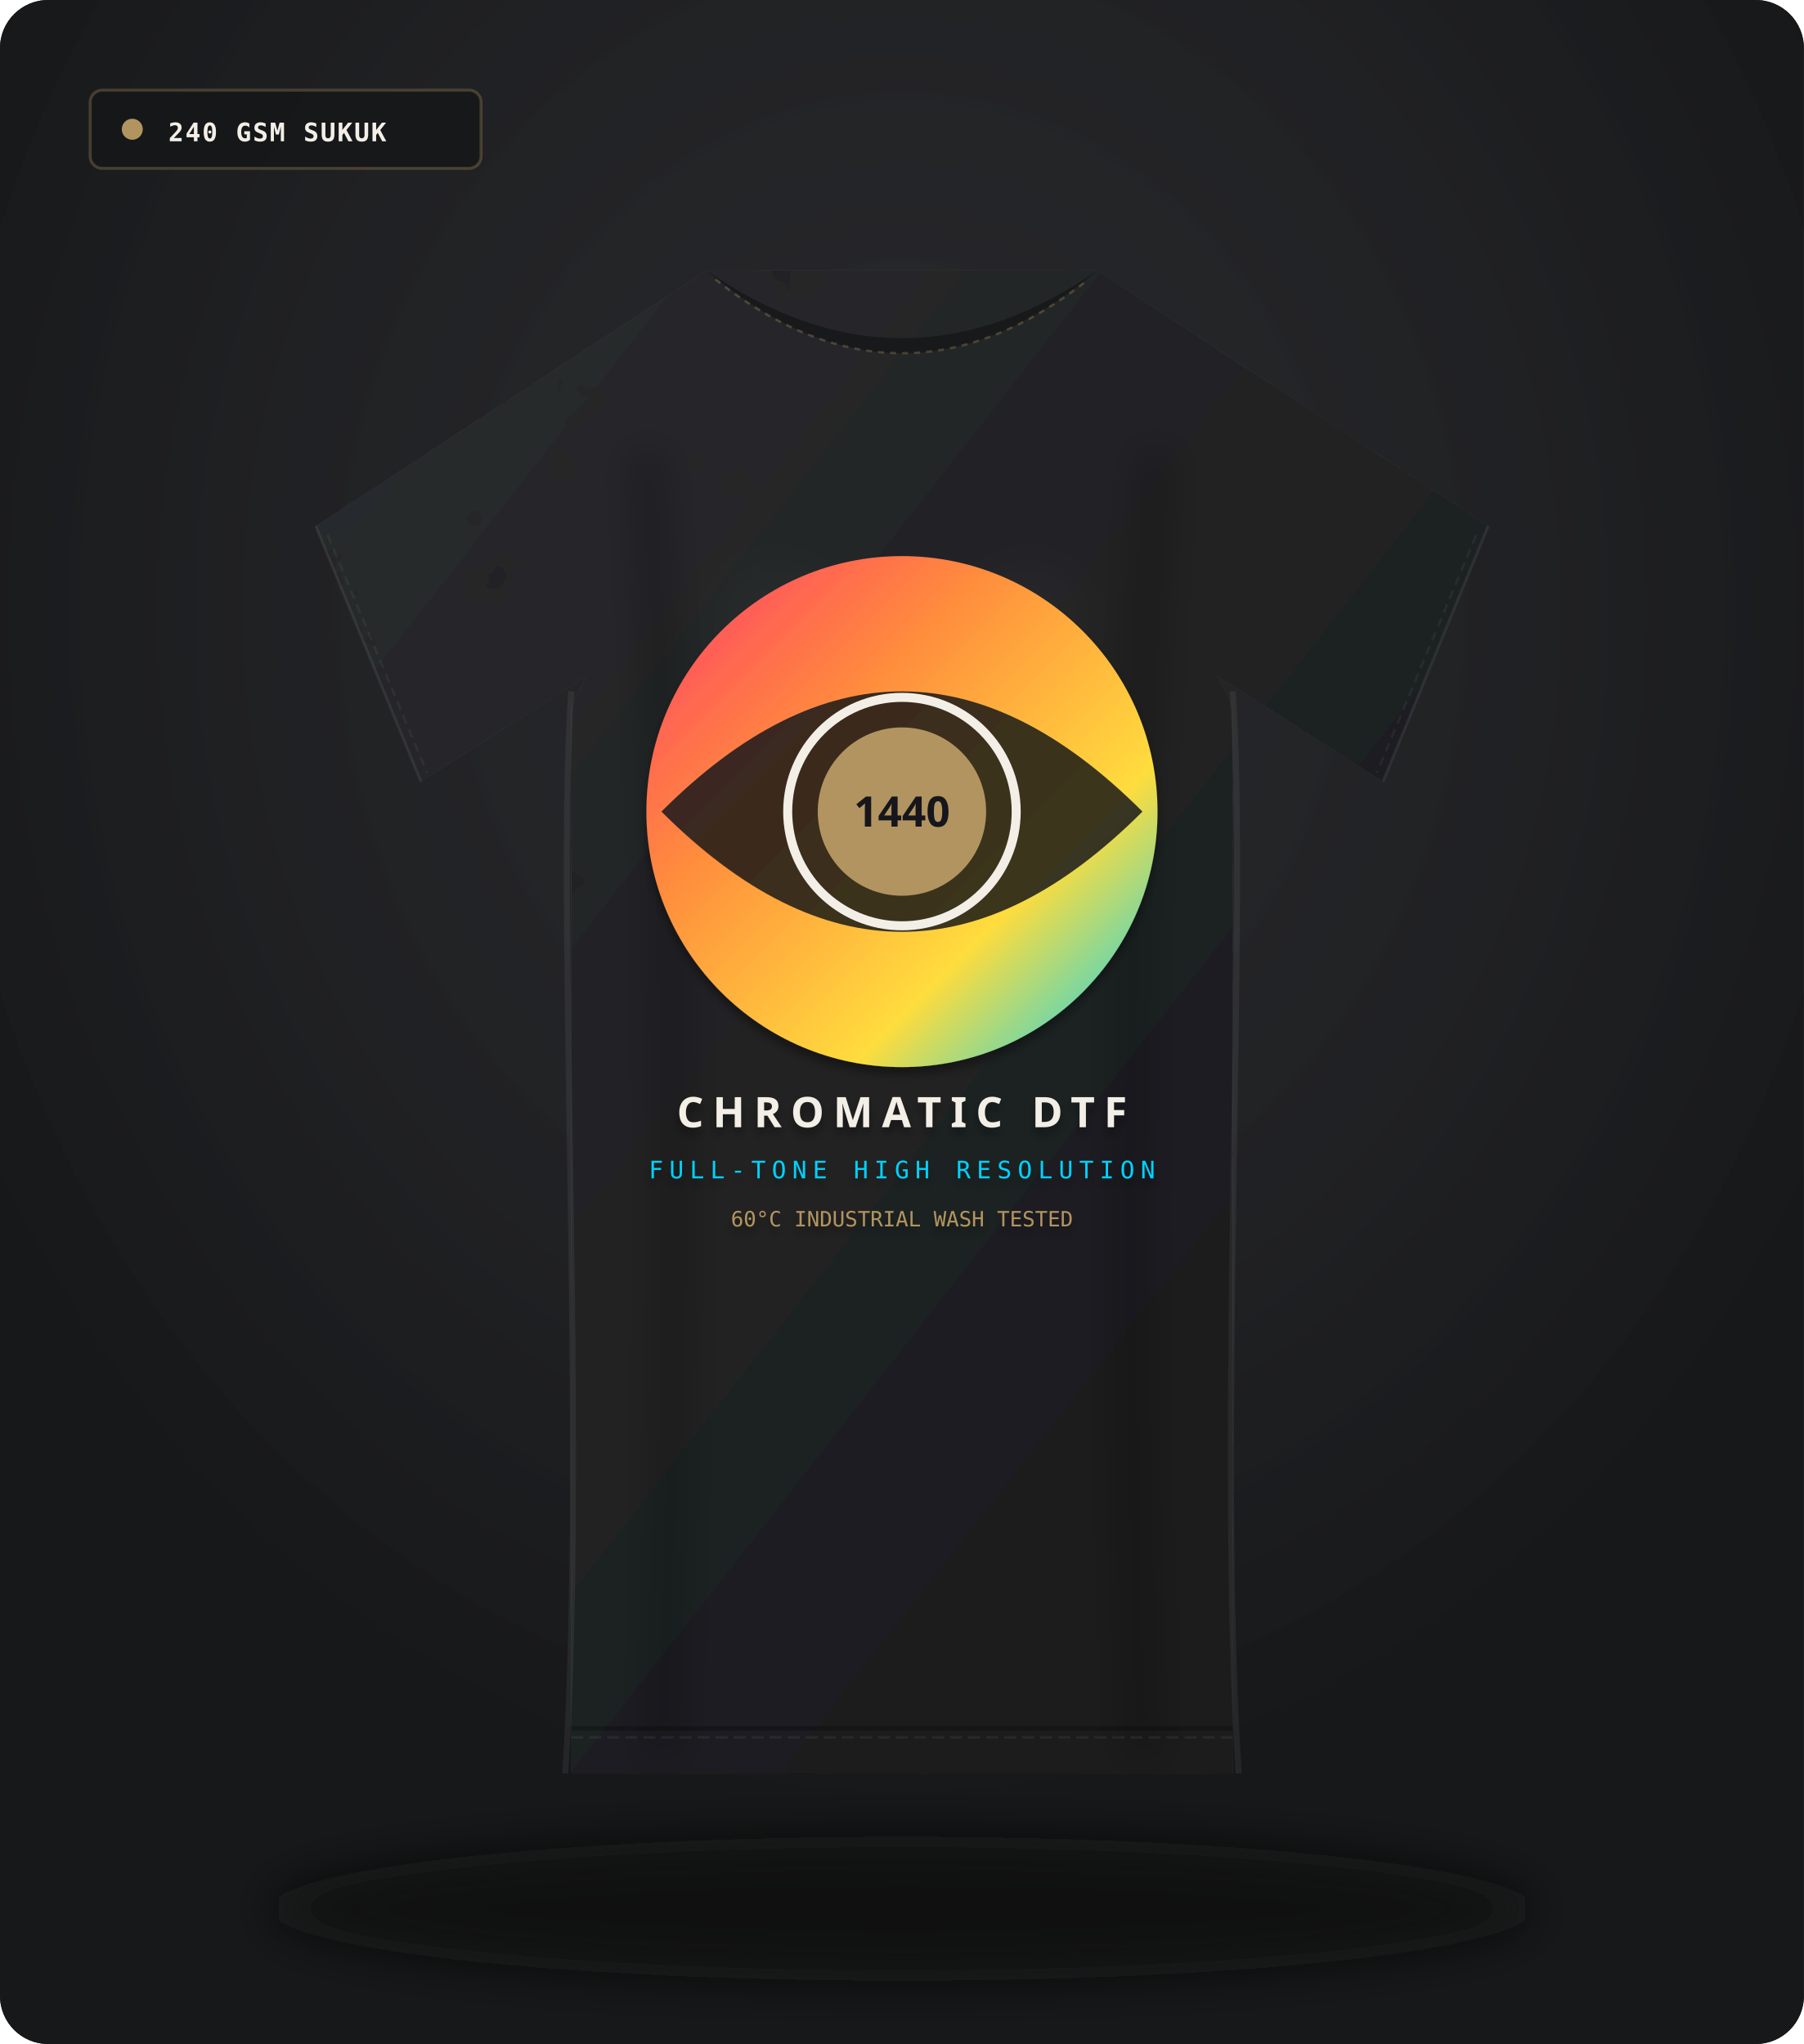
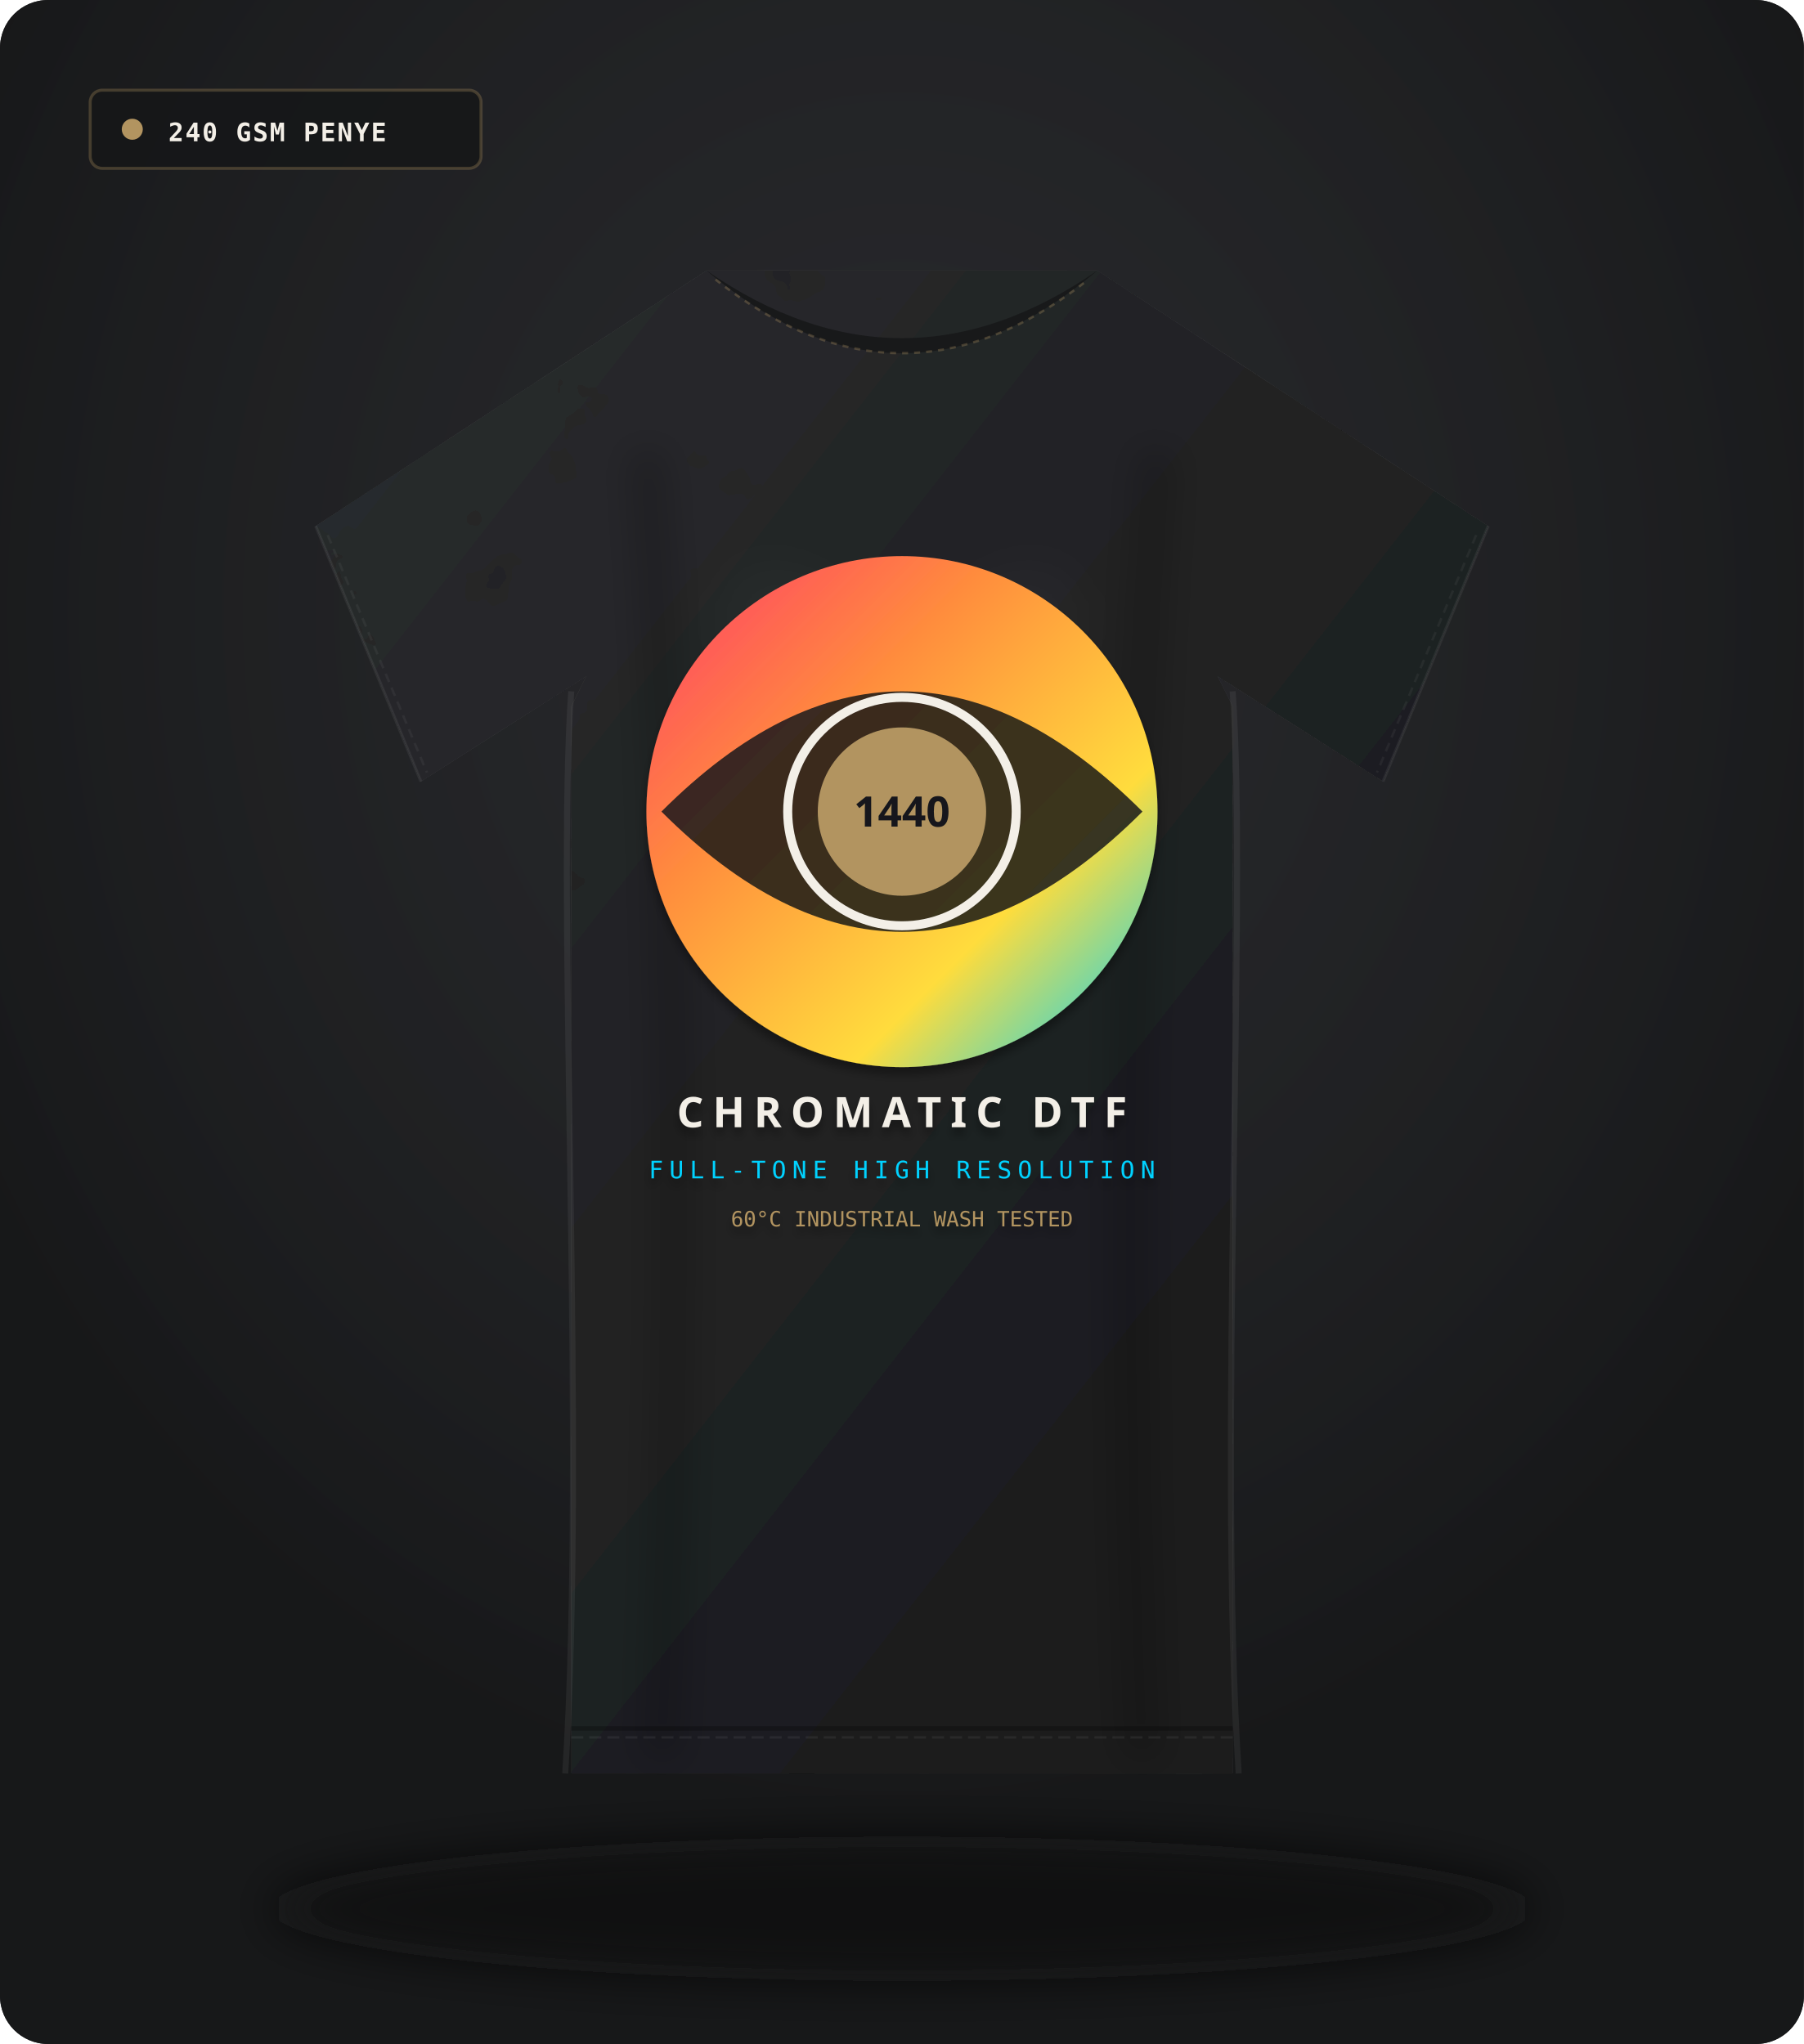
<svg xmlns="http://www.w3.org/2000/svg" viewBox="0 0 600 680" width="100%" height="100%">
  <defs>
    <filter id="fabricTexture" x="0%" y="0%" width="100%" height="100%">
      <feTurbulence type="fractalNoise" baseFrequency="0.04" numOctaves="4" result="noise" />
      <feColorMatrix type="matrix" values="0.33 0.33 0.33 0 0  0.33 0.33 0.33 0 0  0.33 0.33 0.33 0 0  0 0 0 0.12 0" in="noise" result="coloredNoise" />
      <feComposite operator="in" in2="SourceGraphic" result="textured" />
      <feBlend mode="multiply" in="textured" in2="SourceGraphic" />
    </filter>
    <filter id="fleeceTexture" x="0%" y="0%" width="100%" height="100%">
      <feTurbulence type="fractalNoise" baseFrequency="0.06" numOctaves="3" result="fleeceNoise" />
      <feColorMatrix type="matrix" values="0.2 0.2 0.2 0 0  0.2 0.2 0.2 0 0  0.2 0.2 0.2 0 0  0 0 0 0.18 0" in="fleeceNoise" result="fleeceOverlay" />
      <feComposite operator="in" in2="SourceGraphic" />
      <feBlend mode="overlay" in2="SourceGraphic" />
    </filter>
    <filter id="inkRelief" x="-10%" y="-10%" width="130%" height="130%">
      <feDropShadow dx="0" dy="2.5" stdDeviation="1.5" flood-color="#000000" flood-opacity="0.35" />
    </filter>
    <filter id="goldShine" x="-20%" y="-20%" width="140%" height="140%">
      <feGaussianBlur stdDeviation="3" result="blur" />
      <feComposite in="SourceGraphic" in2="blur" operator="over" />
    </filter>
    <linearGradient id="anthraciteGrad" x1="0%" y1="0%" x2="100%" y2="100%">
      <stop offset="0%" stop-color="#2a2c2f" />
      <stop offset="40%" stop-color="#222325" />
      <stop offset="100%" stop-color="#18191a" />
    </linearGradient>
    <linearGradient id="creamGrad" x1="0%" y1="0%" x2="100%" y2="100%">
      <stop offset="0%" stop-color="#faf8f2" />
      <stop offset="50%" stop-color="#f3efe7" />
      <stop offset="100%" stop-color="#e7e0d2" />
    </linearGradient>
    <linearGradient id="brownGrad" x1="0%" y1="0%" x2="100%" y2="100%">
      <stop offset="0%" stop-color="#554035" />
      <stop offset="50%" stop-color="#49372e" />
      <stop offset="100%" stop-color="#382921" />
    </linearGradient>
    <linearGradient id="goldInkGrad" x1="0%" y1="0%" x2="100%" y2="100%">
      <stop offset="0%" stop-color="#d4ba88" />
      <stop offset="45%" stop-color="#b29460" />
      <stop offset="100%" stop-color="#8a6f3e" />
    </linearGradient>
    <linearGradient id="vibrantDtfGrad" x1="0%" y1="0%" x2="100%" y2="100%">
      <stop offset="0%" stop-color="#ff3b69" />
      <stop offset="35%" stop-color="#ff8e3c" />
      <stop offset="70%" stop-color="#ffdc3c" />
      <stop offset="100%" stop-color="#00d2ff" />
    </linearGradient>
  </defs>
  <rect width="600" height="680" fill="#1a1b1d" rx="16" />
  <radialGradient id="studioLight" cx="50%" cy="30%" r="60%">
    <stop offset="0%" stop-color="#323337" stop-opacity="0.6" />
    <stop offset="100%" stop-color="#161718" stop-opacity="0.9" />
  </radialGradient>
  <rect width="600" height="680" fill="url(#studioLight)" rx="16" />
  <ellipse cx="300" cy="635" rx="210" ry="24" fill="#090a0b" opacity="0.65" filter="blur(8px)" />
  <g id="tshirtBody">
    <path d="M 235 90 L 105 175 L 140 260 L 195 225 L 190 235 L 190 590 L 410 590 L 410 235 L 405 225 L 460 260 L 495 175 L 365 90 Z" fill="url(#anthraciteGrad)" filter="url(#fabricTexture)" />
    <path d="M 190 230 C 185 300 195 480 188 590" fill="none" stroke="rgba(255,255,255,0.06)" stroke-width="2" />
    <path d="M 410 230 C 415 300 405 480 412 590" fill="none" stroke="rgba(255,255,255,0.06)" stroke-width="2" />
    <path d="M 215 150 Q 230 350 220 585" fill="none" stroke="rgba(0,0,0,0.18)" stroke-width="12" filter="blur(6px)" />
    <path d="M 385 150 Q 370 350 380 585" fill="none" stroke="rgba(0,0,0,0.18)" stroke-width="12" filter="blur(6px)" />
    <path d="M 250 200 Q 300 240 350 200" fill="none" stroke="rgba(255,255,255,0.06)" stroke-width="18" filter="blur(10px)" />
    <path d="M 105 175 L 140 260" fill="none" stroke="rgba(255,255,255,0.06)" stroke-width="1" />
    <path d="M 109 178 L 142 257" fill="none" stroke="rgba(255,255,255,0.05)" stroke-width="0.8" stroke-dasharray="3,2" />
    <path d="M 495 175 L 460 260" fill="none" stroke="rgba(255,255,255,0.06)" stroke-width="1" />
    <path d="M 491 178 L 458 257" fill="none" stroke="rgba(255,255,255,0.05)" stroke-width="0.8" stroke-dasharray="3,2" />
    <path d="M 190 575 L 410 575" fill="none" stroke="rgba(0,0,0,0.25)" stroke-width="1.5" />
    <path d="M 190 578 L 410 578" fill="none" stroke="rgba(255,255,255,0.06)" stroke-width="0.8" stroke-dasharray="4,2" />
    <path d="M 235 90 Q 300 145 365 90 Q 300 135 235 90 Z" fill="#18191a" />
    <path d="M 238 93 Q 300 142 362 93" fill="none" stroke="#b29460" stroke-width="0.8" opacity="0.3" stroke-dasharray="2,2" />
  </g>
  <g id="printedArtwork" filter="url(#inkRelief)">
    <g transform="translate(190, 160)">
      <circle cx="110" cy="110" r="85" fill="url(#vibrantDtfGrad)" />
      <path d="M 30 110 Q 110 30 190 110 Q 110 190 30 110 Z" fill="#18191a" opacity="0.85" />
      <circle cx="110" cy="110" r="38" fill="none" stroke="#f3efe7" stroke-width="3" />
      <circle cx="110" cy="110" r="28" fill="#b29460" />
      <text x="110" y="115" font-family="'Plus Jakarta Sans', sans-serif" font-size="14" font-weight="800" fill="#18191a" text-anchor="middle">1440</text>
      <text x="110" y="215" font-family="'Plus Jakarta Sans', sans-serif" font-size="14" font-weight="800" fill="#f3efe7" text-anchor="middle" letter-spacing="3">CHROMATIC DTF</text>
      <text x="110" y="232" font-family="'JetBrains Mono', monospace" font-size="8" fill="#00d2ff" text-anchor="middle" letter-spacing="2">FULL-TONE HIGH RESOLUTION</text>
      <text x="110" y="248" font-family="'JetBrains Mono', monospace" font-size="7" fill="#b29460" text-anchor="middle">60°C INDUSTRIAL WASH TESTED</text>
    </g>
  </g>
  <g transform="translate(30, 30)">
    <rect width="130" height="26" rx="4" fill="rgba(22,23,24,0.85)" stroke="rgba(178,148,96,0.3)" stroke-width="1" />
    <circle cx="14" cy="13" r="3.5" fill="#b29460" />
-     <text x="26" y="17" font-family="'JetBrains Mono', monospace" font-size="8.5" fill="#f3efe7" font-weight="600" letter-spacing="0.5">240 GSM SUKUK</text>
+     <text x="26" y="17" font-family="'JetBrains Mono', monospace" font-size="8.5" fill="#f3efe7" font-weight="600" letter-spacing="0.5">240 GSM PENYE</text>
  </g>
</svg>
